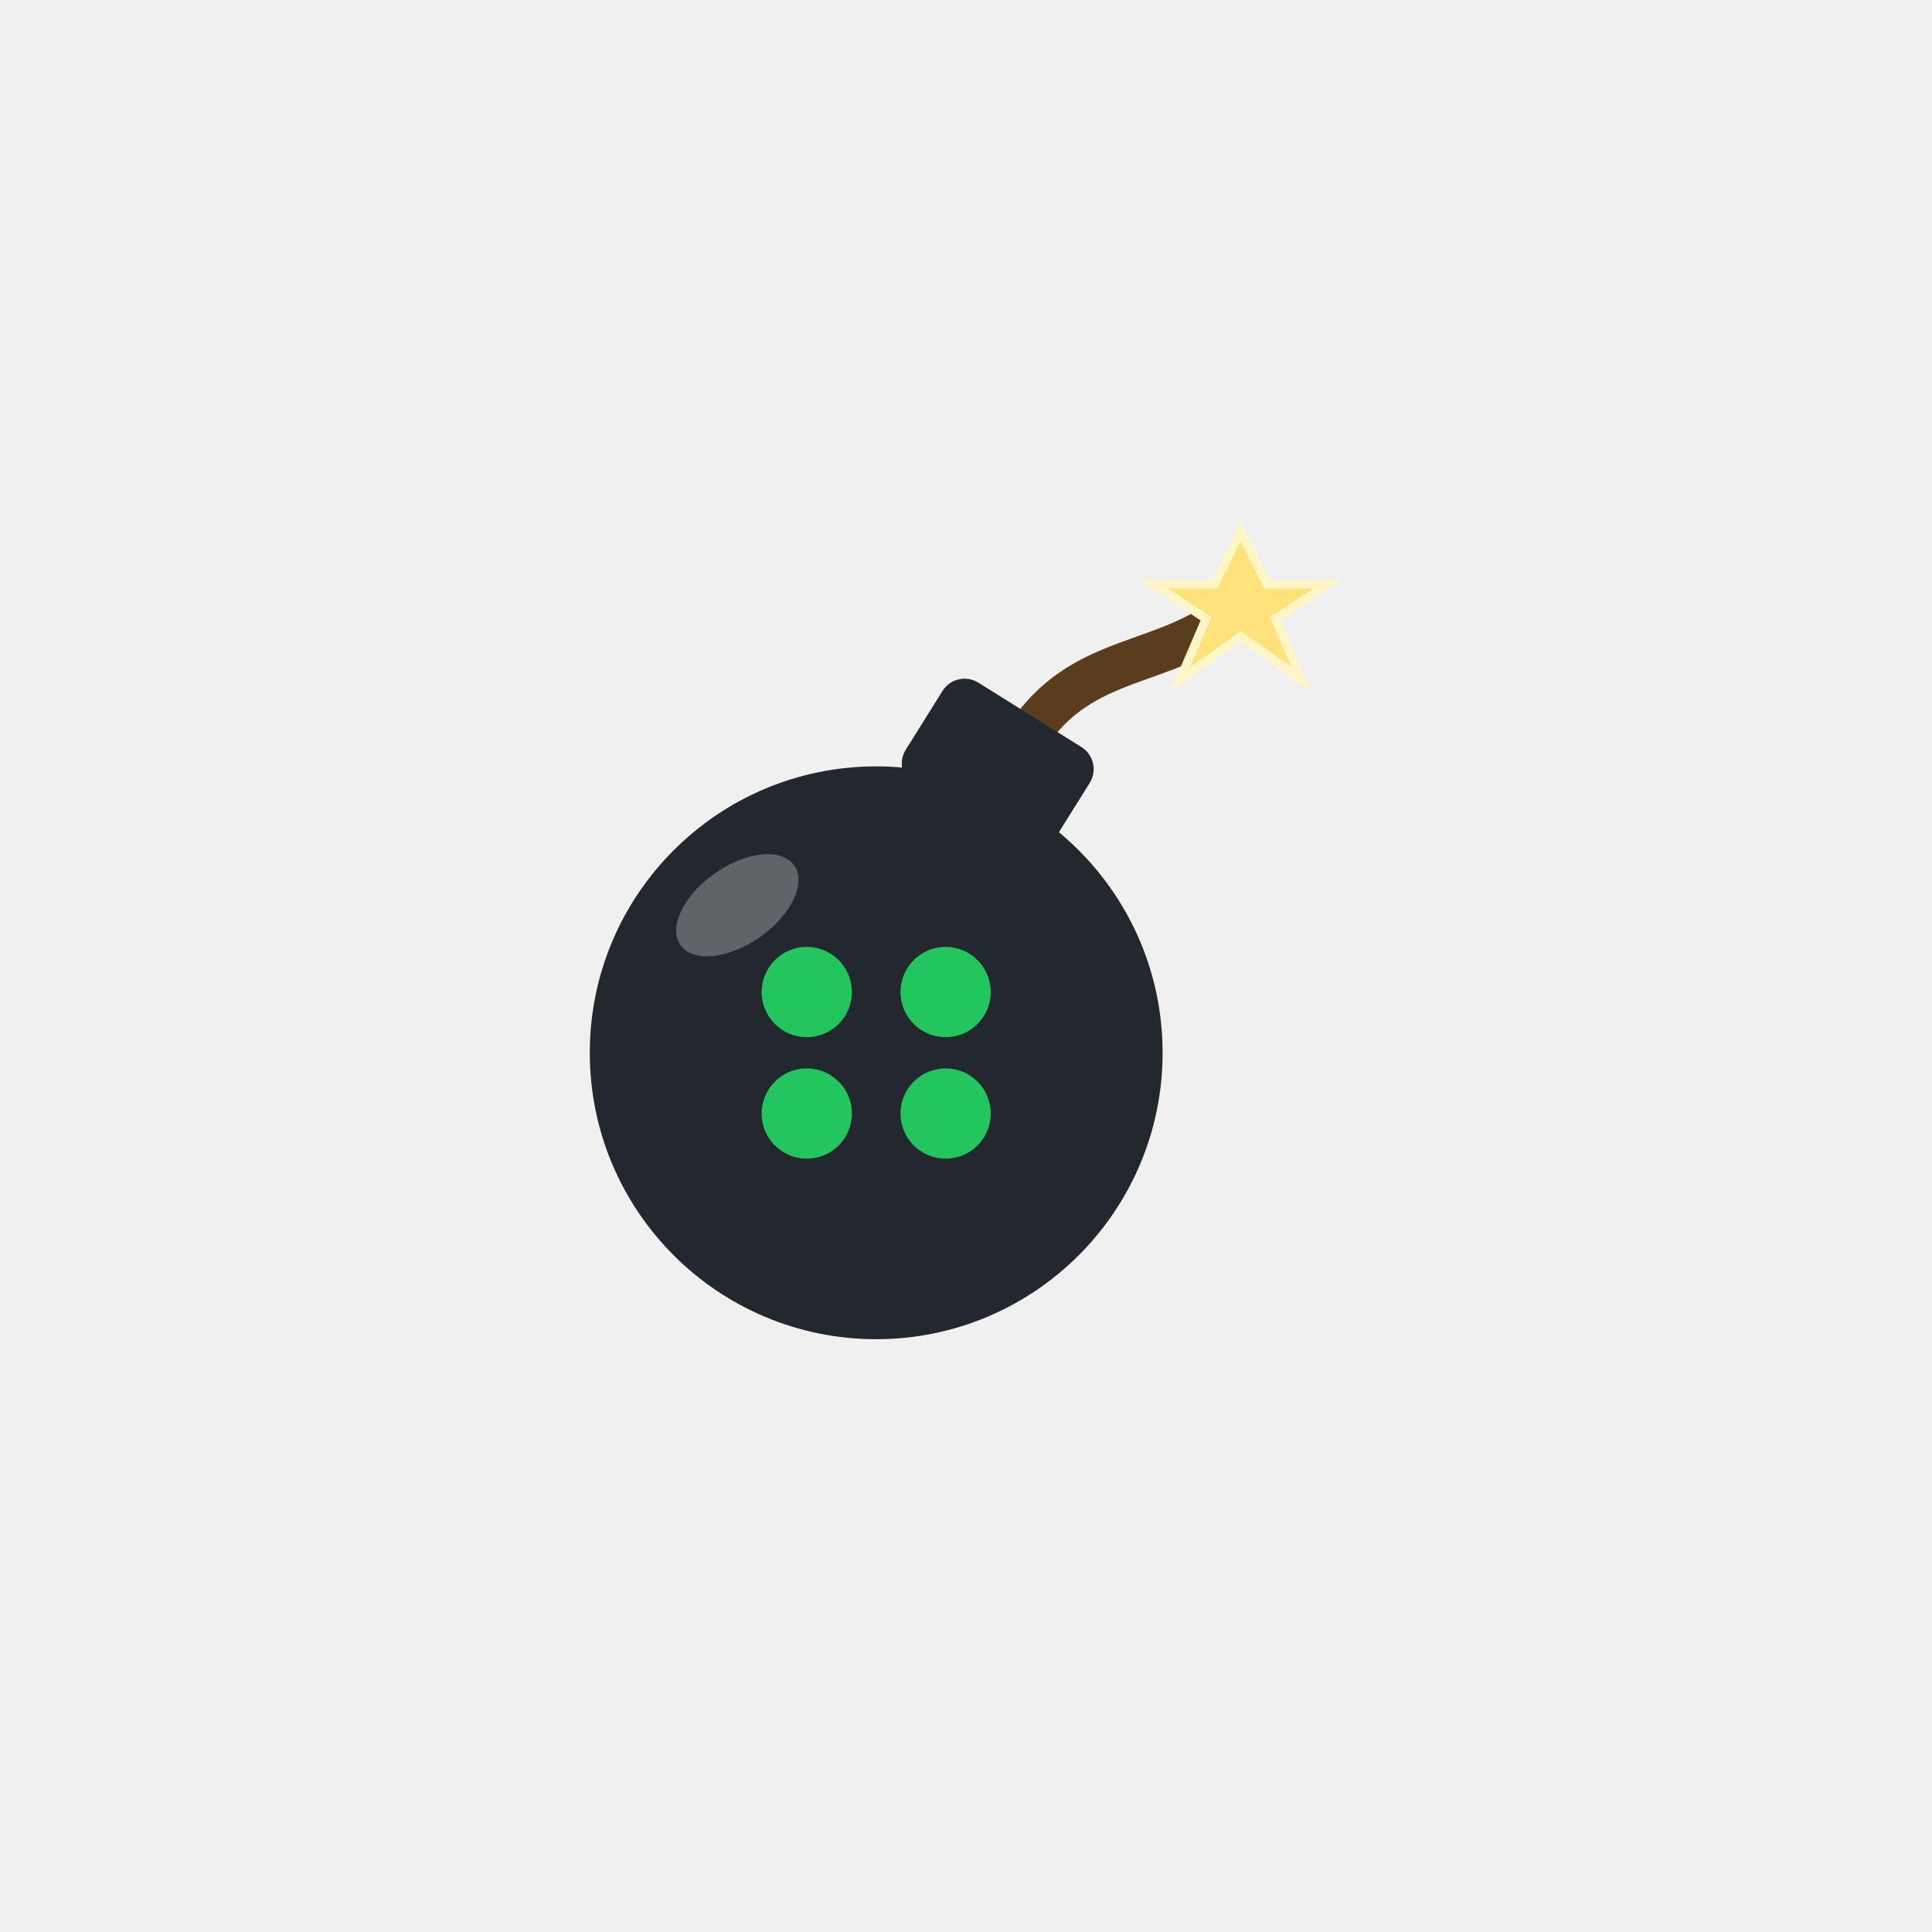
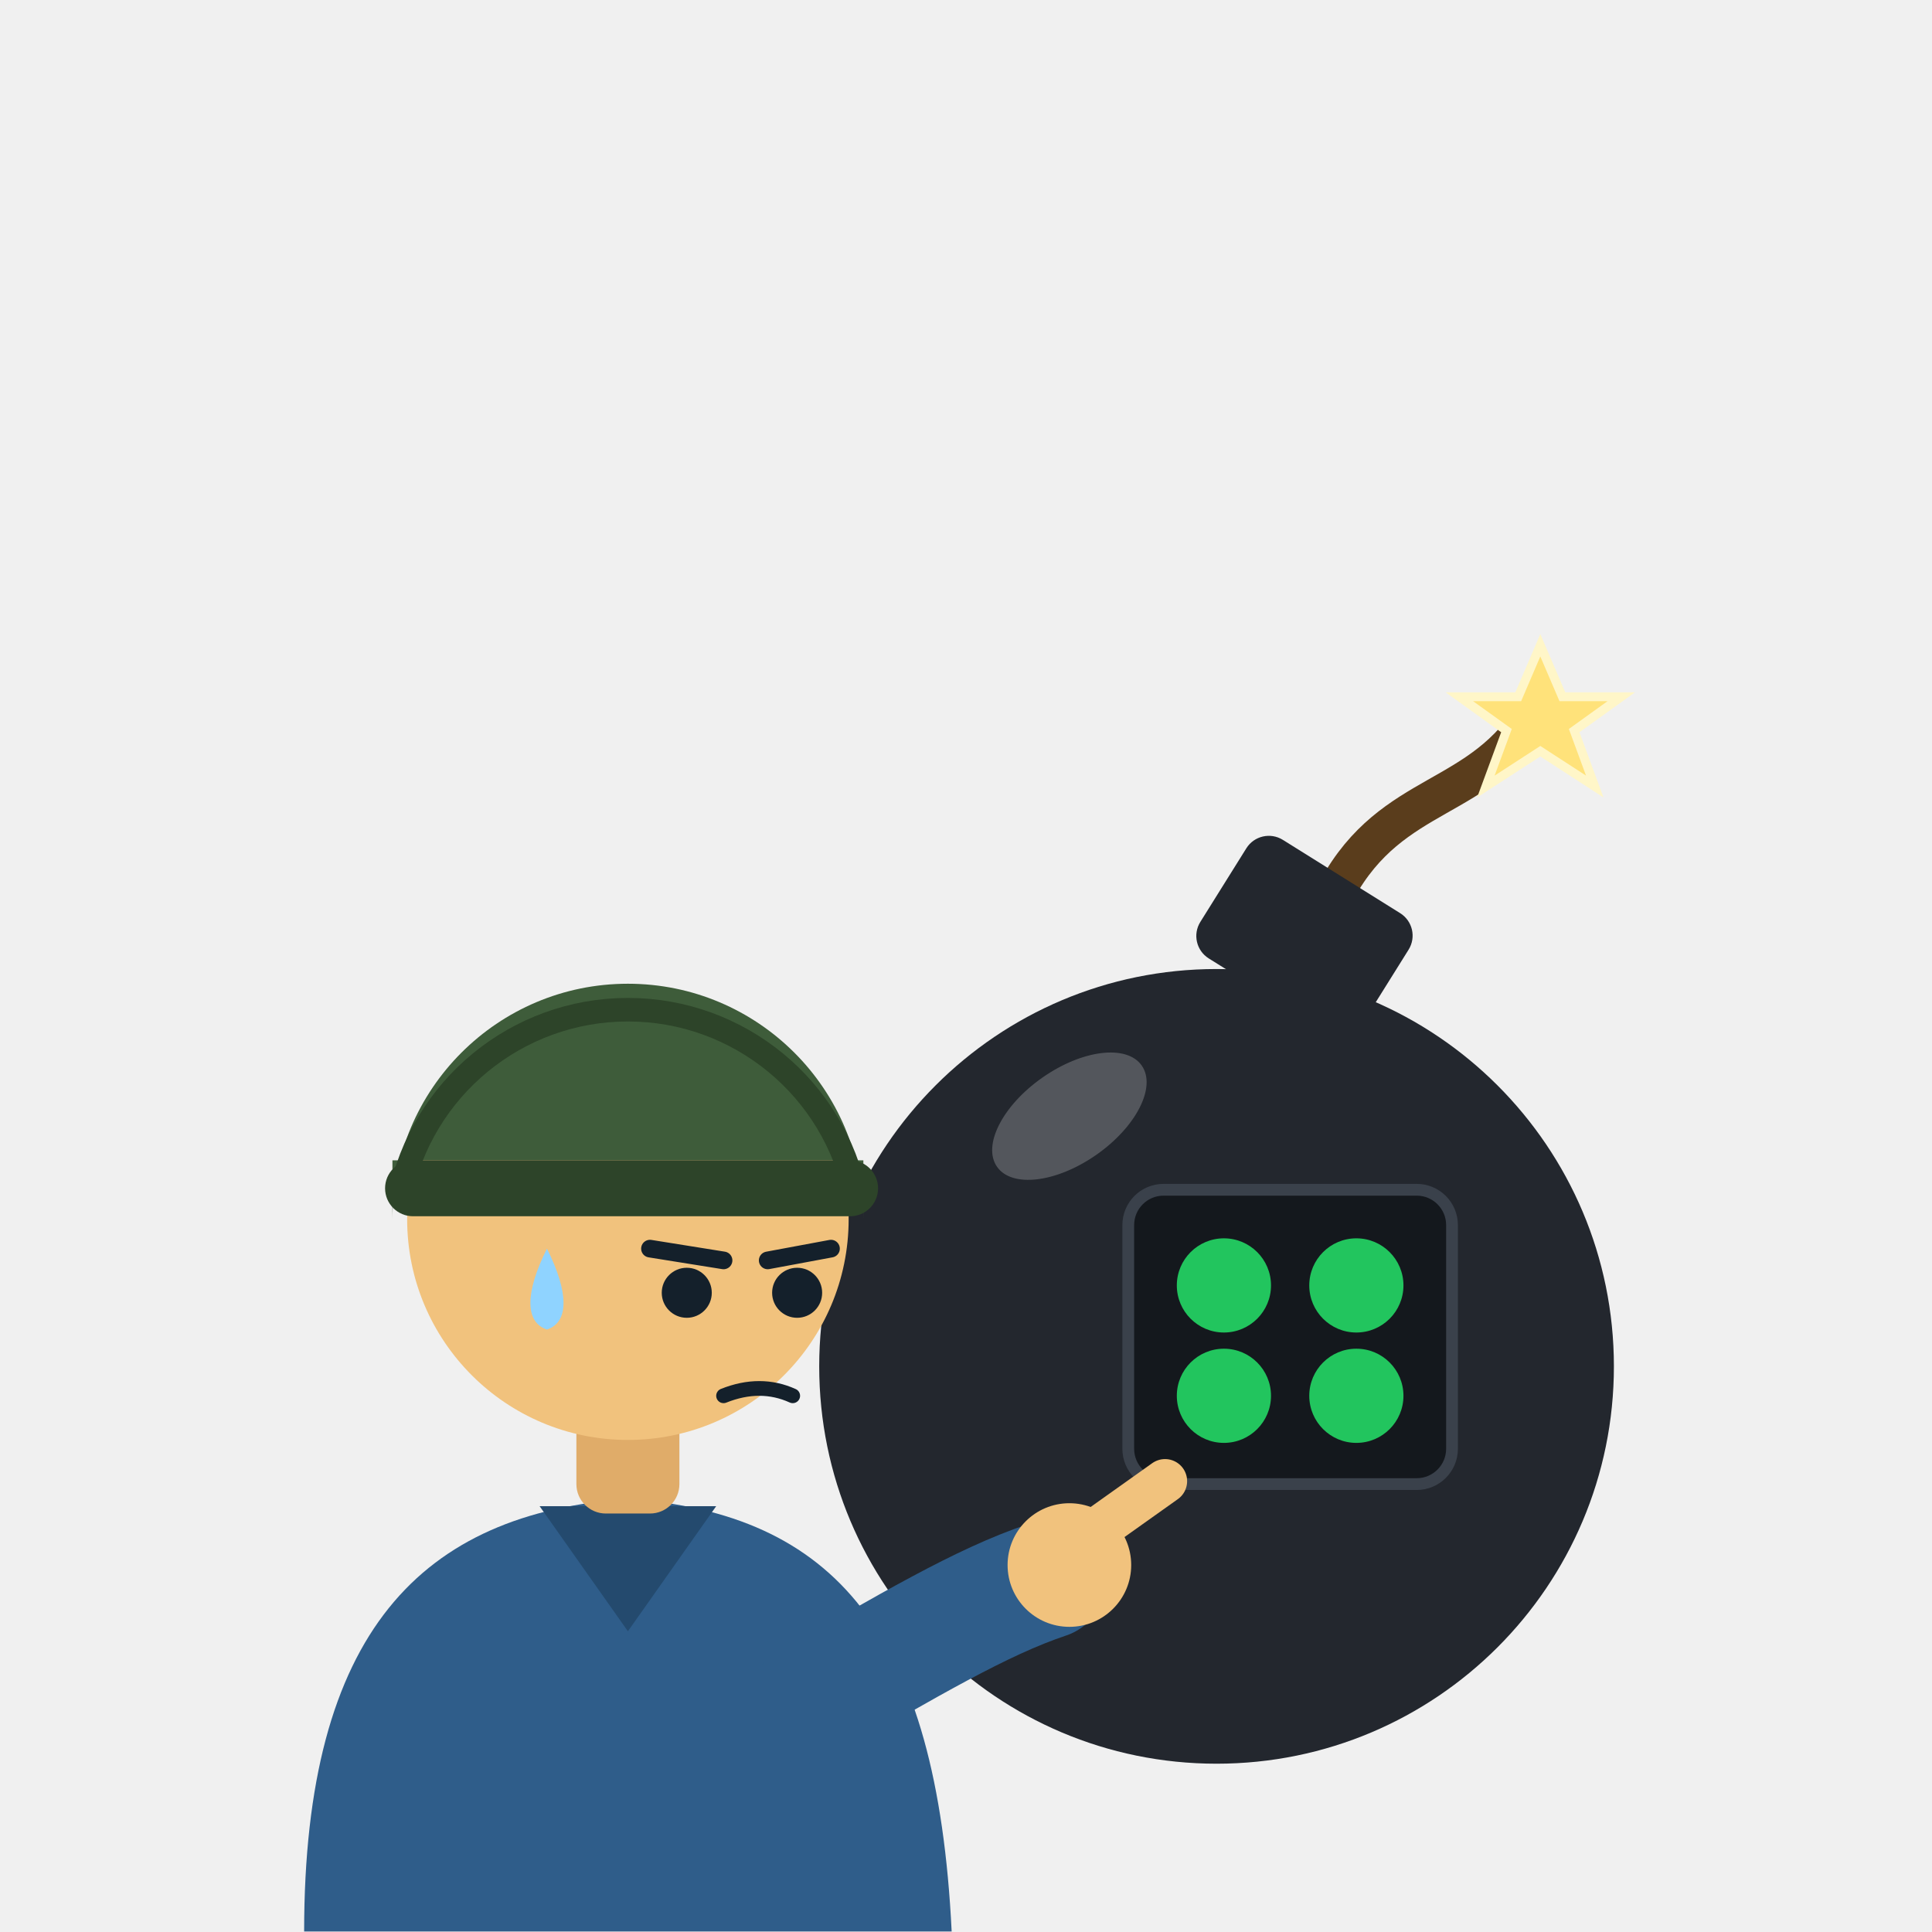
<svg xmlns="http://www.w3.org/2000/svg" viewBox="0 0 1024 1024" width="1024" height="1024">
-   <defs>
-     <radialGradient id="bg" cx="50%" cy="42%" r="70%">
-       <stop offset="0" stop-color="#f2a33a" />
-       <stop offset="1" stop-color="#a8641a" />
-     </radialGradient>
-   </defs>
-   <g transform="translate(262 282) scale(4.6)">
-     <path d="M60 26 C 66 14, 76 16, 84 10" fill="none" stroke="#5a3d1c" stroke-width="5" stroke-linecap="round" />
-     <rect x="48" y="20" width="20" height="14" rx="3" transform="rotate(32 58 27)" fill="#23272e" />
-     <circle cx="44" cy="60" r="33" fill="#23272e" />
-     <ellipse cx="28" cy="43" rx="8" ry="4.5" transform="rotate(-35 28 43)" fill="#fff" opacity=".28" />
-     <path d="M86 0 L89 6 L96 6 L90 10 L93 17 L86 12 L79 17 L82 10 L76 6 L83 6 Z" fill="#ffe27a" stroke="#fff6c8" stroke-width="1" />
-     <g transform="translate(44 60)">
-       <circle cx="-8" cy="-7" r="5.2" fill="#22c55e" />
-       <circle cx="8" cy="-7" r="5.2" fill="#22c55e" />
-       <circle cx="-8" cy="7" r="5.2" fill="#22c55e" />
-       <circle cx="8" cy="7" r="5.2" fill="#22c55e" />
+   <g transform="translate(130 225) scale(0.78)">
+     <g id="bomb">
+       <path d="M735 330 C 770 250, 830 260, 870 205" fill="none" stroke="#5a3d1c" stroke-width="26" stroke-linecap="round" />
+       <rect x="655" y="300" width="130" height="95" rx="18" transform="rotate(32 720 347)" fill="#23272e" />
+       <circle cx="660" cy="640" r="270" fill="#23272e" />
+       <ellipse cx="560" cy="470" rx="60" ry="32" transform="rotate(-35 560 470)" fill="#fff" opacity=".22" />
+       <path d="M880 150 L895 185 L935 185 L903 208 L917 246 L880 222 L843 246 L857 208 L825 185 L865 185 Z" fill="#ffe27a" stroke="#fff6c8" stroke-width="6" />
+       <rect x="600" y="520" width="220" height="200" rx="24" fill="#14181d" stroke="#3a414b" stroke-width="8" />
+       <circle cx="665" cy="585" r="32" fill="#22c55e" />
+       <circle cx="755" cy="585" r="32" fill="#22c55e" />
+       <circle cx="665" cy="660" r="32" fill="#22c55e" />
+       <circle cx="755" cy="660" r="32" fill="#22c55e" />
+     </g>
+     <g id="guy">
+       <path d="M40 1024 C 40 820, 120 740, 260 730 C 400 740, 470 820, 480 1024 Z" fill="#2f5d8a" />
+       <path d="M200 735 L260 820 L320 735 Z" fill="#244a6e" />
+       <path d="M380 870 C 450 830, 500 800, 545 785" fill="none" stroke="#2f5d8a" stroke-width="80" stroke-linecap="round" />
+       <circle cx="560" cy="775" r="42" fill="#f1c27d" />
+       <path d="M580 750 L625 718" stroke="#f1c27d" stroke-width="30" stroke-linecap="round" />
+       <rect x="225" y="640" width="70" height="100" rx="20" fill="#e0ac69" />
+       <circle cx="260" cy="540" r="150" fill="#f1c27d" />
+       <path d="M100 540 A160 160 0 0 1 420 540 L420 500 L100 500 Z" fill="#3e5c3a" />
+       <path d="M105 525 A158 158 0 0 1 415 525" fill="none" stroke="#2d4429" stroke-width="16" />
+       <rect x="95" y="500" width="335" height="38" rx="19" fill="#2d4429" />
+       <circle cx="300" cy="590" r="17" fill="#14202b" />
+       <circle cx="375" cy="590" r="17" fill="#14202b" />
+       <path d="M275 560 L325 568" stroke="#14202b" stroke-width="12" stroke-linecap="round" />
+       <path d="M355 568 L398 560" stroke="#14202b" stroke-width="12" stroke-linecap="round" />
+       <path d="M325 660 Q 350 650 372 660" fill="none" stroke="#14202b" stroke-width="10" stroke-linecap="round" />
+       <path d="M205 560 C 190 590, 190 610, 205 615 C 220 610, 220 590, 205 560 Z" fill="#8fd3ff" />
    </g>
  </g>
</svg>
